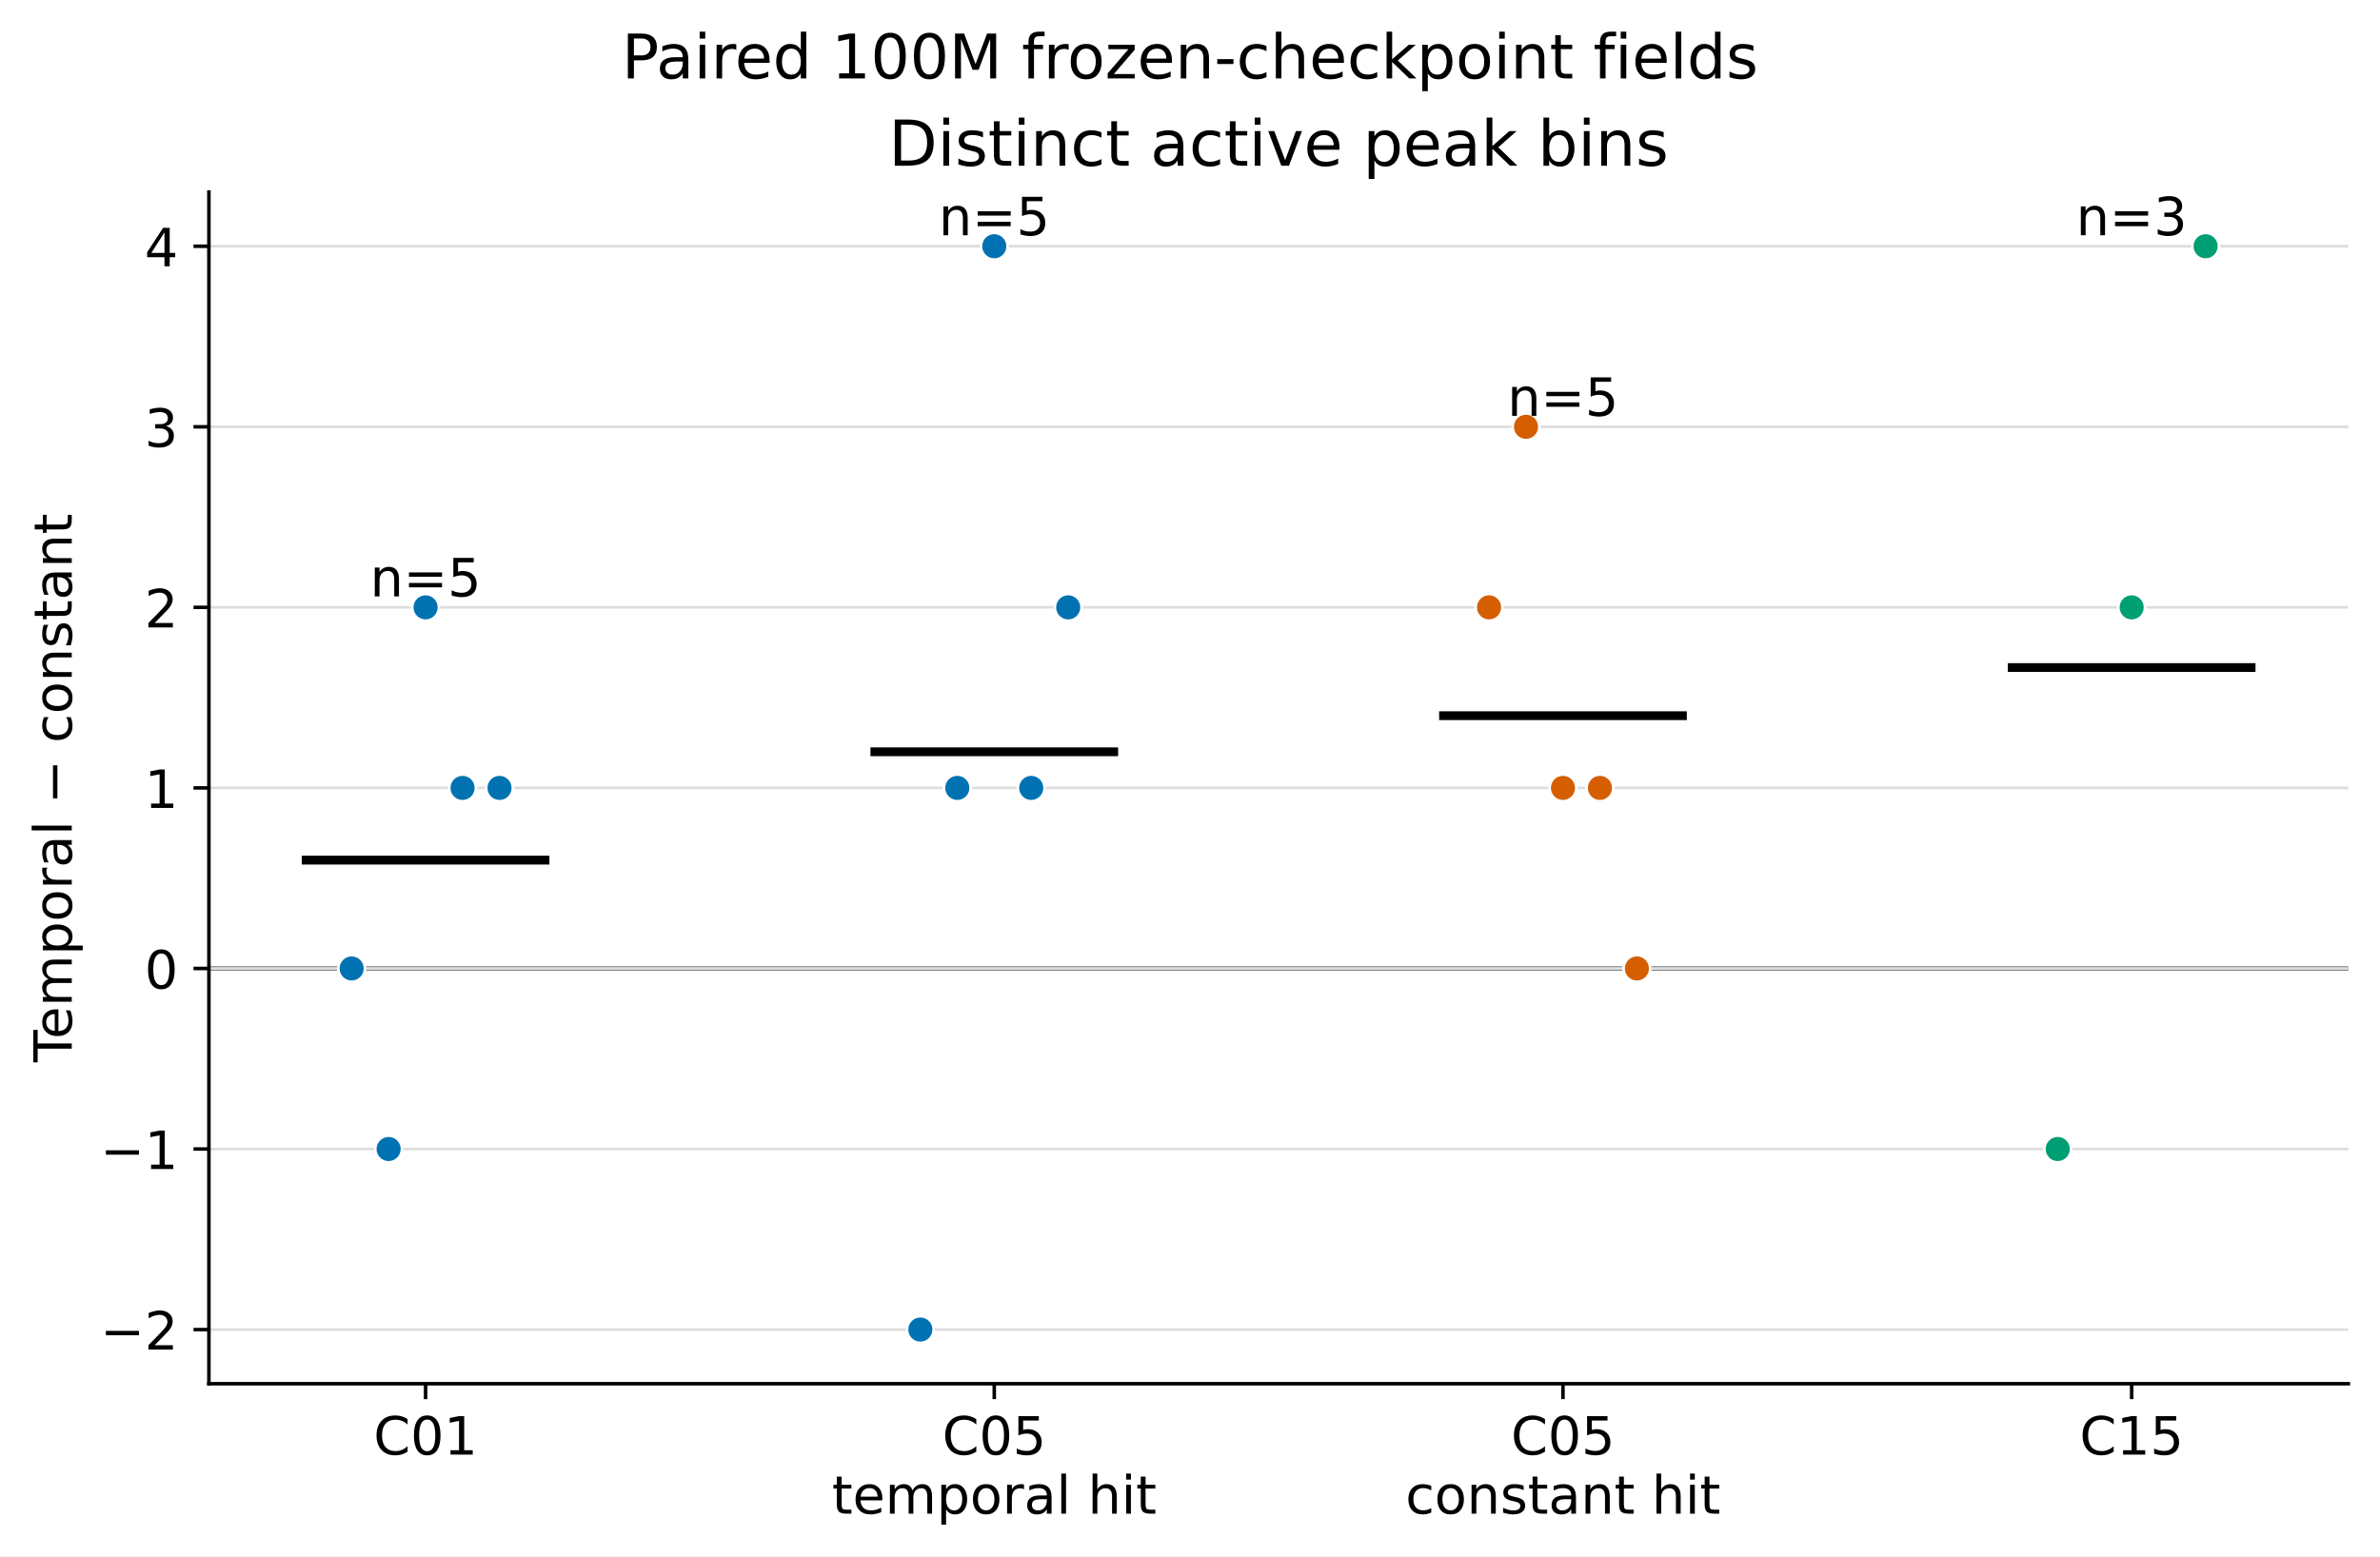
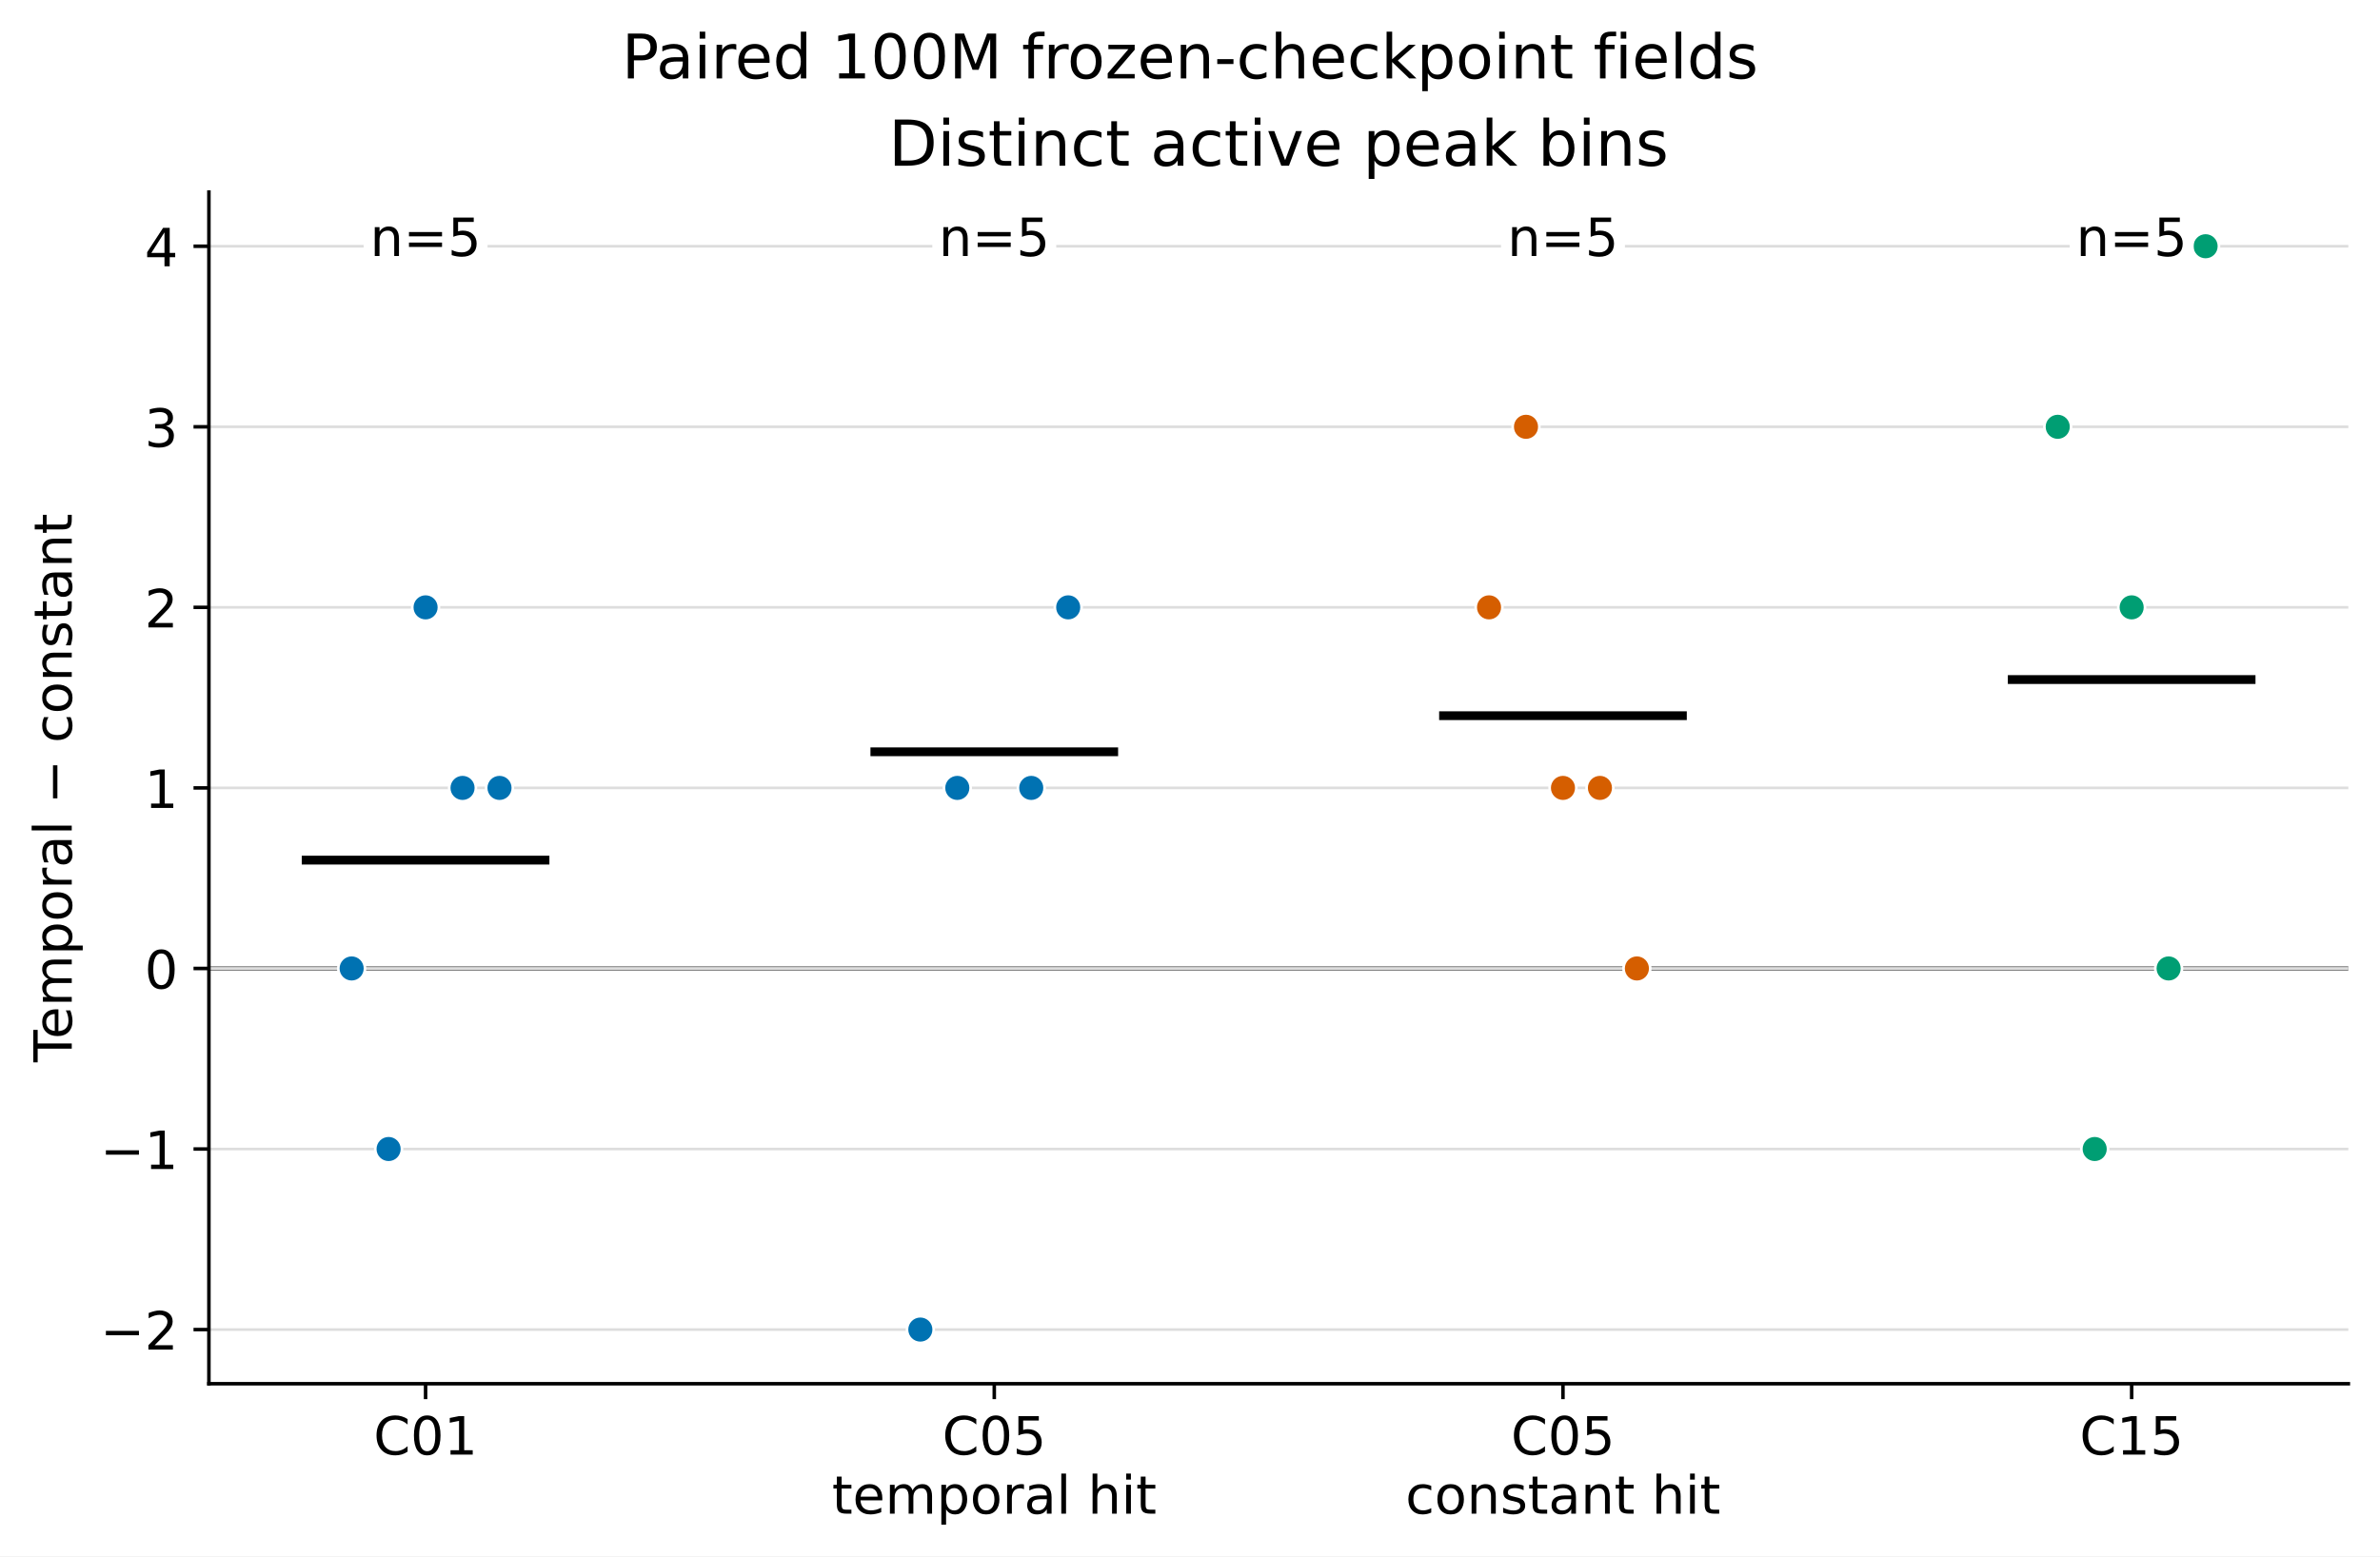
<svg xmlns="http://www.w3.org/2000/svg" xmlns:xlink="http://www.w3.org/1999/xlink" width="541.2pt" height="354pt" viewBox="0 0 541.2 354" version="1.1">
  <defs>
    <style type="text/css">*{stroke-linejoin: round; stroke-linecap: butt}</style>
  </defs>
  <g id="figure_1">
    <g id="patch_1">
      <path d="M 0 354 L 541.2 354 L 541.2 0 L 0 0 z " style="fill: #ffffff" />
    </g>
    <g id="axes_1">
      <g id="patch_2">
        <path d="M 47.504 314.748 L 534 314.748 L 534 43.692 L 47.504 43.692 z " style="fill: #ffffff" />
      </g>
      <g id="line2d_1">
        <path d="M 47.504 220.289 L 534 220.289 " clip-path="url(#pbee777a638)" style="fill: none; stroke: #777777; stroke-linecap: square" />
      </g>
      <g id="matplotlib.axis_1">
        <g id="xtick_1">
          <g id="line2d_2">
            <defs>
              <path id="mef62edf60f" d="M 0 0 L 0 3.5 " style="stroke: #000000; stroke-width: 0.8" />
            </defs>
            <g>
              <use xlink:href="#mef62edf60f" x="96.775" y="314.748" style="stroke: #000000; stroke-width: 0.8" />
            </g>
          </g>
          <g id="text_1">
            <text style="font-size: 12px; font-family: 'DejaVu Sans'; text-anchor: middle" x="96.775" y="330.867" transform="rotate(-0 96.77462 330.8665)">C01</text>
          </g>
        </g>
        <g id="xtick_2">
          <g id="line2d_3">
            <g>
              <use xlink:href="#mef62edf60f" x="226.093" y="314.748" style="stroke: #000000; stroke-width: 0.8" />
            </g>
          </g>
          <g id="text_2">
            <text style="font-size: 12px; font-family: 'DejaVu Sans'" transform="translate(214.2681 330.8665)">C05</text>
            <text style="font-size: 12px; font-family: 'DejaVu Sans'" transform="translate(189.1853 344.3039)">temporal hit</text>
          </g>
        </g>
        <g id="xtick_3">
          <g id="line2d_4">
            <g>
              <use xlink:href="#mef62edf60f" x="355.411" y="314.748" style="stroke: #000000; stroke-width: 0.8" />
            </g>
          </g>
          <g id="text_3">
            <text style="font-size: 12px; font-family: 'DejaVu Sans'" transform="translate(343.5864 330.8665)">C05</text>
            <text style="font-size: 12px; font-family: 'DejaVu Sans'" transform="translate(319.6004 344.3039)">constant hit</text>
          </g>
        </g>
        <g id="xtick_4">
          <g id="line2d_5">
            <g>
              <use xlink:href="#mef62edf60f" x="484.729" y="314.748" style="stroke: #000000; stroke-width: 0.8" />
            </g>
          </g>
          <g id="text_4">
            <text style="font-size: 12px; font-family: 'DejaVu Sans'; text-anchor: middle" x="484.729" y="330.867" transform="rotate(-0 484.7293 330.8665)">C15</text>
          </g>
        </g>
      </g>
      <g id="matplotlib.axis_2">
        <g id="ytick_1">
          <g id="line2d_6">
            <path d="M 47.504 302.428 L 534 302.428 " clip-path="url(#pbee777a638)" style="fill: none; stroke: #dddddd; stroke-width: 0.6; stroke-linecap: square" />
          </g>
          <g id="line2d_7">
            <defs>
              <path id="md314a975cc" d="M 0 0 L -3.5 0 " style="stroke: #000000; stroke-width: 0.8" />
            </defs>
            <g>
              <use xlink:href="#md314a975cc" x="47.504" y="302.428" style="stroke: #000000; stroke-width: 0.8" />
            </g>
          </g>
          <g id="text_5">
            <text style="font-size: 12px; font-family: 'DejaVu Sans'; text-anchor: end" x="40.504" y="306.987" transform="rotate(-0 40.50438 306.9867)">−2</text>
          </g>
        </g>
        <g id="ytick_2">
          <g id="line2d_8">
            <path d="M 47.504 261.358 L 534 261.358 " clip-path="url(#pbee777a638)" style="fill: none; stroke: #dddddd; stroke-width: 0.6; stroke-linecap: square" />
          </g>
          <g id="line2d_9">
            <g>
              <use xlink:href="#md314a975cc" x="47.504" y="261.358" style="stroke: #000000; stroke-width: 0.8" />
            </g>
          </g>
          <g id="text_6">
            <text style="font-size: 12px; font-family: 'DejaVu Sans'; text-anchor: end" x="40.504" y="265.917" transform="rotate(-0 40.50438 265.9175)">−1</text>
          </g>
        </g>
        <g id="ytick_3">
          <g id="line2d_10">
            <path d="M 47.504 220.289 L 534 220.289 " clip-path="url(#pbee777a638)" style="fill: none; stroke: #dddddd; stroke-width: 0.6; stroke-linecap: square" />
          </g>
          <g id="line2d_11">
            <g>
              <use xlink:href="#md314a975cc" x="47.504" y="220.289" style="stroke: #000000; stroke-width: 0.8" />
            </g>
          </g>
          <g id="text_7">
            <text style="font-size: 12px; font-family: 'DejaVu Sans'; text-anchor: end" x="40.504" y="224.848" transform="rotate(-0 40.50438 224.8483)">0</text>
          </g>
        </g>
        <g id="ytick_4">
          <g id="line2d_12">
            <path d="M 47.504 179.22 L 534 179.22 " clip-path="url(#pbee777a638)" style="fill: none; stroke: #dddddd; stroke-width: 0.6; stroke-linecap: square" />
          </g>
          <g id="line2d_13">
            <g>
              <use xlink:href="#md314a975cc" x="47.504" y="179.22" style="stroke: #000000; stroke-width: 0.8" />
            </g>
          </g>
          <g id="text_8">
            <text style="font-size: 12px; font-family: 'DejaVu Sans'; text-anchor: end" x="40.504" y="183.779" transform="rotate(-0 40.50438 183.7791)">1</text>
          </g>
        </g>
        <g id="ytick_5">
          <g id="line2d_14">
            <path d="M 47.504 138.151 L 534 138.151 " clip-path="url(#pbee777a638)" style="fill: none; stroke: #dddddd; stroke-width: 0.6; stroke-linecap: square" />
          </g>
          <g id="line2d_15">
            <g>
              <use xlink:href="#md314a975cc" x="47.504" y="138.151" style="stroke: #000000; stroke-width: 0.8" />
            </g>
          </g>
          <g id="text_9">
            <text style="font-size: 12px; font-family: 'DejaVu Sans'; text-anchor: end" x="40.504" y="142.71" transform="rotate(-0 40.50438 142.7099)">2</text>
          </g>
        </g>
        <g id="ytick_6">
          <g id="line2d_16">
            <path d="M 47.504 97.082 L 534 97.082 " clip-path="url(#pbee777a638)" style="fill: none; stroke: #dddddd; stroke-width: 0.6; stroke-linecap: square" />
          </g>
          <g id="line2d_17">
            <g>
              <use xlink:href="#md314a975cc" x="47.504" y="97.082" style="stroke: #000000; stroke-width: 0.8" />
            </g>
          </g>
          <g id="text_10">
            <text style="font-size: 12px; font-family: 'DejaVu Sans'; text-anchor: end" x="40.504" y="101.641" transform="rotate(-0 40.50438 101.6406)">3</text>
          </g>
        </g>
        <g id="ytick_7">
          <g id="line2d_18">
            <path d="M 47.504 56.012 L 534 56.012 " clip-path="url(#pbee777a638)" style="fill: none; stroke: #dddddd; stroke-width: 0.6; stroke-linecap: square" />
          </g>
          <g id="line2d_19">
            <g>
              <use xlink:href="#md314a975cc" x="47.504" y="56.012" style="stroke: #000000; stroke-width: 0.8" />
            </g>
          </g>
          <g id="text_11">
            <text style="font-size: 12px; font-family: 'DejaVu Sans'; text-anchor: end" x="40.504" y="60.571" transform="rotate(-0 40.50438 60.57143)">4</text>
          </g>
        </g>
        <g id="text_12">
          <text style="font-size: 12px; font-family: 'DejaVu Sans'; text-anchor: middle" x="16.318" y="179.22" transform="rotate(-90 16.31812 179.22)">Temporal − constant</text>
        </g>
      </g>
      <g id="PathCollection_1">
        <defs>
          <path id="m5cb1fc6b8b" d="M 0 3.041 C 0.807 3.041 1.58 2.721 2.151 2.151 C 2.721 1.58 3.041 0.807 3.041 0 C 3.041 -0.807 2.721 -1.58 2.151 -2.151 C 1.58 -2.721 0.807 -3.041 0 -3.041 C -0.807 -3.041 -1.58 -2.721 -2.151 -2.151 C -2.721 -1.58 -3.041 -0.807 -3.041 0 C -3.041 0.807 -2.721 1.58 -2.151 2.151 C -1.58 2.721 -0.807 3.041 0 3.041 z " style="stroke: #ffffff; stroke-width: 0.6" />
        </defs>
        <g clip-path="url(#pbee777a638)">
          <use xlink:href="#m5cb1fc6b8b" x="79.963" y="220.289" style="fill: #0072b2; stroke: #ffffff; stroke-width: 0.6" />
          <use xlink:href="#m5cb1fc6b8b" x="88.369" y="261.358" style="fill: #0072b2; stroke: #ffffff; stroke-width: 0.6" />
          <use xlink:href="#m5cb1fc6b8b" x="96.775" y="138.151" style="fill: #0072b2; stroke: #ffffff; stroke-width: 0.6" />
          <use xlink:href="#m5cb1fc6b8b" x="105.18" y="179.22" style="fill: #0072b2; stroke: #ffffff; stroke-width: 0.6" />
          <use xlink:href="#m5cb1fc6b8b" x="113.586" y="179.22" style="fill: #0072b2; stroke: #ffffff; stroke-width: 0.6" />
        </g>
      </g>
      <g id="PathCollection_2">
        <g clip-path="url(#pbee777a638)">
          <use xlink:href="#m5cb1fc6b8b" x="209.281" y="302.428" style="fill: #0072b2; stroke: #ffffff; stroke-width: 0.6" />
          <use xlink:href="#m5cb1fc6b8b" x="217.687" y="179.22" style="fill: #0072b2; stroke: #ffffff; stroke-width: 0.6" />
          <use xlink:href="#m5cb1fc6b8b" x="226.093" y="56.012" style="fill: #0072b2; stroke: #ffffff; stroke-width: 0.6" />
          <use xlink:href="#m5cb1fc6b8b" x="234.499" y="179.22" style="fill: #0072b2; stroke: #ffffff; stroke-width: 0.6" />
          <use xlink:href="#m5cb1fc6b8b" x="242.904" y="138.151" style="fill: #0072b2; stroke: #ffffff; stroke-width: 0.6" />
        </g>
      </g>
      <g id="PathCollection_3">
        <defs>
          <path id="m7949819f37" d="M 0 3.041 C 0.807 3.041 1.58 2.721 2.151 2.151 C 2.721 1.58 3.041 0.807 3.041 0 C 3.041 -0.807 2.721 -1.58 2.151 -2.151 C 1.58 -2.721 0.807 -3.041 0 -3.041 C -0.807 -3.041 -1.58 -2.721 -2.151 -2.151 C -2.721 -1.58 -3.041 -0.807 -3.041 0 C -3.041 0.807 -2.721 1.58 -2.151 2.151 C -1.58 2.721 -0.807 3.041 0 3.041 z " style="stroke: #ffffff; stroke-width: 0.6" />
        </defs>
        <g clip-path="url(#pbee777a638)">
          <use xlink:href="#m7949819f37" x="338.6" y="138.151" style="fill: #d55e00; stroke: #ffffff; stroke-width: 0.6" />
          <use xlink:href="#m7949819f37" x="347.005" y="97.082" style="fill: #d55e00; stroke: #ffffff; stroke-width: 0.6" />
          <use xlink:href="#m7949819f37" x="355.411" y="179.22" style="fill: #d55e00; stroke: #ffffff; stroke-width: 0.6" />
          <use xlink:href="#m7949819f37" x="363.817" y="179.22" style="fill: #d55e00; stroke: #ffffff; stroke-width: 0.6" />
          <use xlink:href="#m7949819f37" x="372.222" y="220.289" style="fill: #d55e00; stroke: #ffffff; stroke-width: 0.6" />
        </g>
      </g>
      <g id="PathCollection_4">
        <defs>
          <path id="mdf8f193ad5" d="M 0 3.041 C 0.807 3.041 1.58 2.721 2.151 2.151 C 2.721 1.58 3.041 0.807 3.041 0 C 3.041 -0.807 2.721 -1.58 2.151 -2.151 C 1.58 -2.721 0.807 -3.041 0 -3.041 C -0.807 -3.041 -1.58 -2.721 -2.151 -2.151 C -2.721 -1.58 -3.041 -0.807 -3.041 0 C -3.041 0.807 -2.721 1.58 -2.151 2.151 C -1.58 2.721 -0.807 3.041 0 3.041 z " style="stroke: #ffffff; stroke-width: 0.6" />
        </defs>
        <g clip-path="url(#pbee777a638)">
-           <use xlink:href="#mdf8f193ad5" x="467.918" y="261.358" style="fill: #009e73; stroke: #ffffff; stroke-width: 0.6" />
+           <use xlink:href="#mdf8f193ad5" x="467.918" y="97.082" style="fill: #009e73; stroke: #ffffff; stroke-width: 0.6" />
+           <use xlink:href="#mdf8f193ad5" x="476.324" y="261.358" style="fill: #009e73; stroke: #ffffff; stroke-width: 0.6" />
          <use xlink:href="#mdf8f193ad5" x="484.729" y="138.151" style="fill: #009e73; stroke: #ffffff; stroke-width: 0.6" />
+           <use xlink:href="#mdf8f193ad5" x="493.135" y="220.289" style="fill: #009e73; stroke: #ffffff; stroke-width: 0.6" />
          <use xlink:href="#mdf8f193ad5" x="501.541" y="56.012" style="fill: #009e73; stroke: #ffffff; stroke-width: 0.6" />
        </g>
      </g>
      <g id="patch_3">
        <path d="M 47.504 314.748 L 47.504 43.692 " style="fill: none; stroke: #000000; stroke-width: 0.8; stroke-linejoin: miter; stroke-linecap: square" />
      </g>
      <g id="patch_4">
        <path d="M 47.504 314.748 L 534 314.748 " style="fill: none; stroke: #000000; stroke-width: 0.8; stroke-linejoin: miter; stroke-linecap: square" />
      </g>
      <g id="line2d_20">
        <path d="M 69.618 195.648 L 123.931 195.648 " clip-path="url(#pbee777a638)" style="fill: none; stroke: #000000; stroke-width: 2; stroke-linecap: square" />
      </g>
      <g id="text_13">
-         <text style="font-size: 12px; font-family: 'DejaVu Sans'; text-anchor: middle" x="96.775" y="135.655" transform="rotate(-0 96.77462 135.6552)">n=5</text>
+         <g id="patch_5">
+           <path d="M 82.687 62.166 L 110.862 62.166 L 110.862 47.673 L 82.687 47.673 z " style="fill: #ffffff" />
+         </g>
+         <text style="font-size: 12px; font-family: 'DejaVu Sans'; text-anchor: middle" x="96.775" y="58.231" transform="rotate(-0 96.77462 58.23087)">n=5</text>
      </g>
      <g id="line2d_21">
        <path d="M 198.936 171.006 L 253.25 171.006 " clip-path="url(#pbee777a638)" style="fill: none; stroke: #000000; stroke-width: 2; stroke-linecap: square" />
      </g>
      <g id="text_14">
-         <text style="font-size: 12px; font-family: 'DejaVu Sans'; text-anchor: middle" x="226.093" y="53.517" transform="rotate(-0 226.0928 53.51674)">n=5</text>
+         <g id="patch_6">
+           <path d="M 212.005 62.166 L 240.181 62.166 L 240.181 47.673 L 212.005 47.673 z " style="fill: #ffffff" />
+         </g>
+         <text style="font-size: 12px; font-family: 'DejaVu Sans'; text-anchor: middle" x="226.093" y="58.231" transform="rotate(-0 226.0928 58.23087)">n=5</text>
      </g>
      <g id="line2d_22">
        <path d="M 328.254 162.792 L 382.568 162.792 " clip-path="url(#pbee777a638)" style="fill: none; stroke: #000000; stroke-width: 2; stroke-linecap: square" />
      </g>
      <g id="text_15">
-         <text style="font-size: 12px; font-family: 'DejaVu Sans'; text-anchor: middle" x="355.411" y="94.586" transform="rotate(-0 355.4111 94.58595)">n=5</text>
+         <g id="patch_7">
+           <path d="M 341.323 62.166 L 369.499 62.166 L 369.499 47.673 L 341.323 47.673 z " style="fill: #ffffff" />
+         </g>
+         <text style="font-size: 12px; font-family: 'DejaVu Sans'; text-anchor: middle" x="355.411" y="58.231" transform="rotate(-0 355.4111 58.23087)">n=5</text>
      </g>
      <g id="line2d_23">
-         <path d="M 457.572 151.841 L 511.886 151.841 " clip-path="url(#pbee777a638)" style="fill: none; stroke: #000000; stroke-width: 2; stroke-linecap: square" />
+         <path d="M 457.572 154.578 L 511.886 154.578 " clip-path="url(#pbee777a638)" style="fill: none; stroke: #000000; stroke-width: 2; stroke-linecap: square" />
      </g>
      <g id="text_16">
-         <text style="font-size: 12px; font-family: 'DejaVu Sans'; text-anchor: middle" x="484.729" y="53.517" transform="rotate(-0 484.7293 53.51674)">n=3</text>
+         <g id="patch_8">
+           <path d="M 470.641 62.166 L 498.817 62.166 L 498.817 47.673 L 470.641 47.673 z " style="fill: #ffffff" />
+         </g>
+         <text style="font-size: 12px; font-family: 'DejaVu Sans'; text-anchor: middle" x="484.729" y="58.231" transform="rotate(-0 484.7293 58.23087)">n=5</text>
      </g>
      <g id="text_17">
        <text style="font-size: 14.4px; font-family: 'DejaVu Sans'; text-anchor: middle" x="290.752" y="37.692" transform="rotate(-0 290.7519 37.69161)">Distinct active peak bins</text>
      </g>
    </g>
    <g id="text_18">
      <text style="font-size: 14px; font-family: 'DejaVu Sans'; text-anchor: middle" x="270.6" y="17.838" transform="rotate(-0 270.5998 17.83781)">Paired 100M frozen-checkpoint fields</text>
    </g>
  </g>
  <defs>
    <clipPath id="pbee777a638">
      <rect x="47.504" y="43.692" width="486.495" height="271.057" />
    </clipPath>
  </defs>
</svg>
